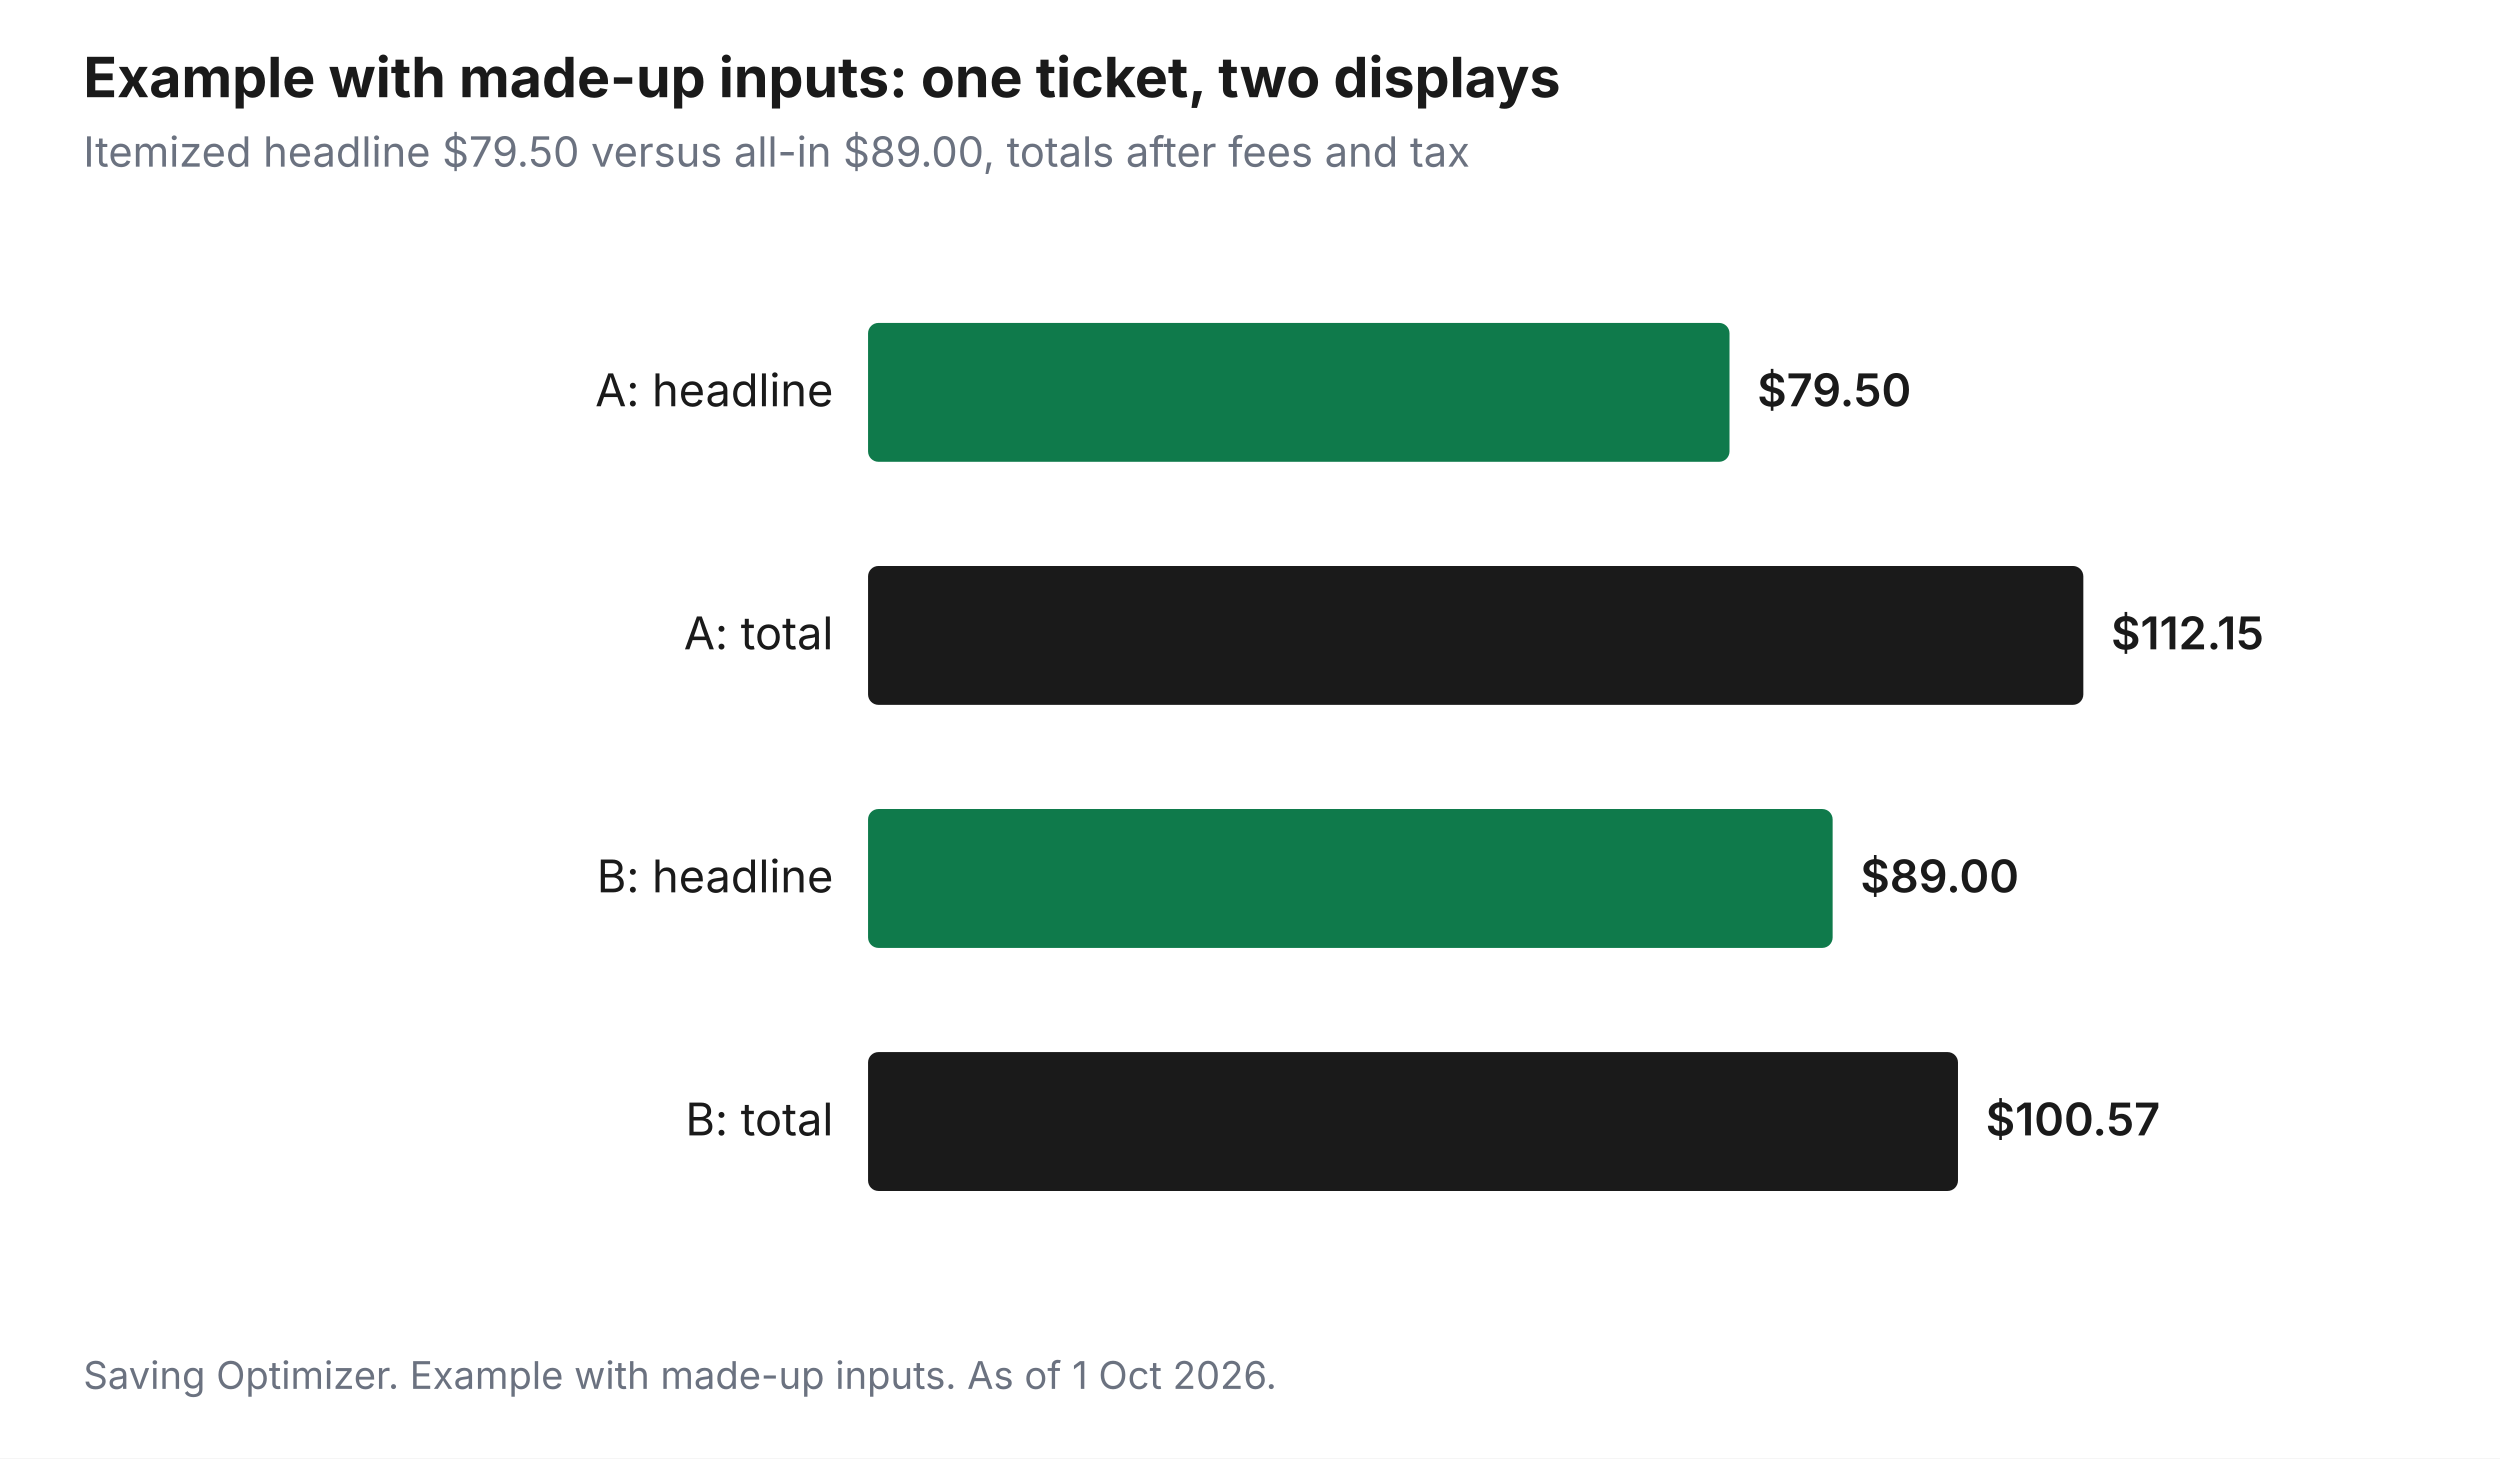
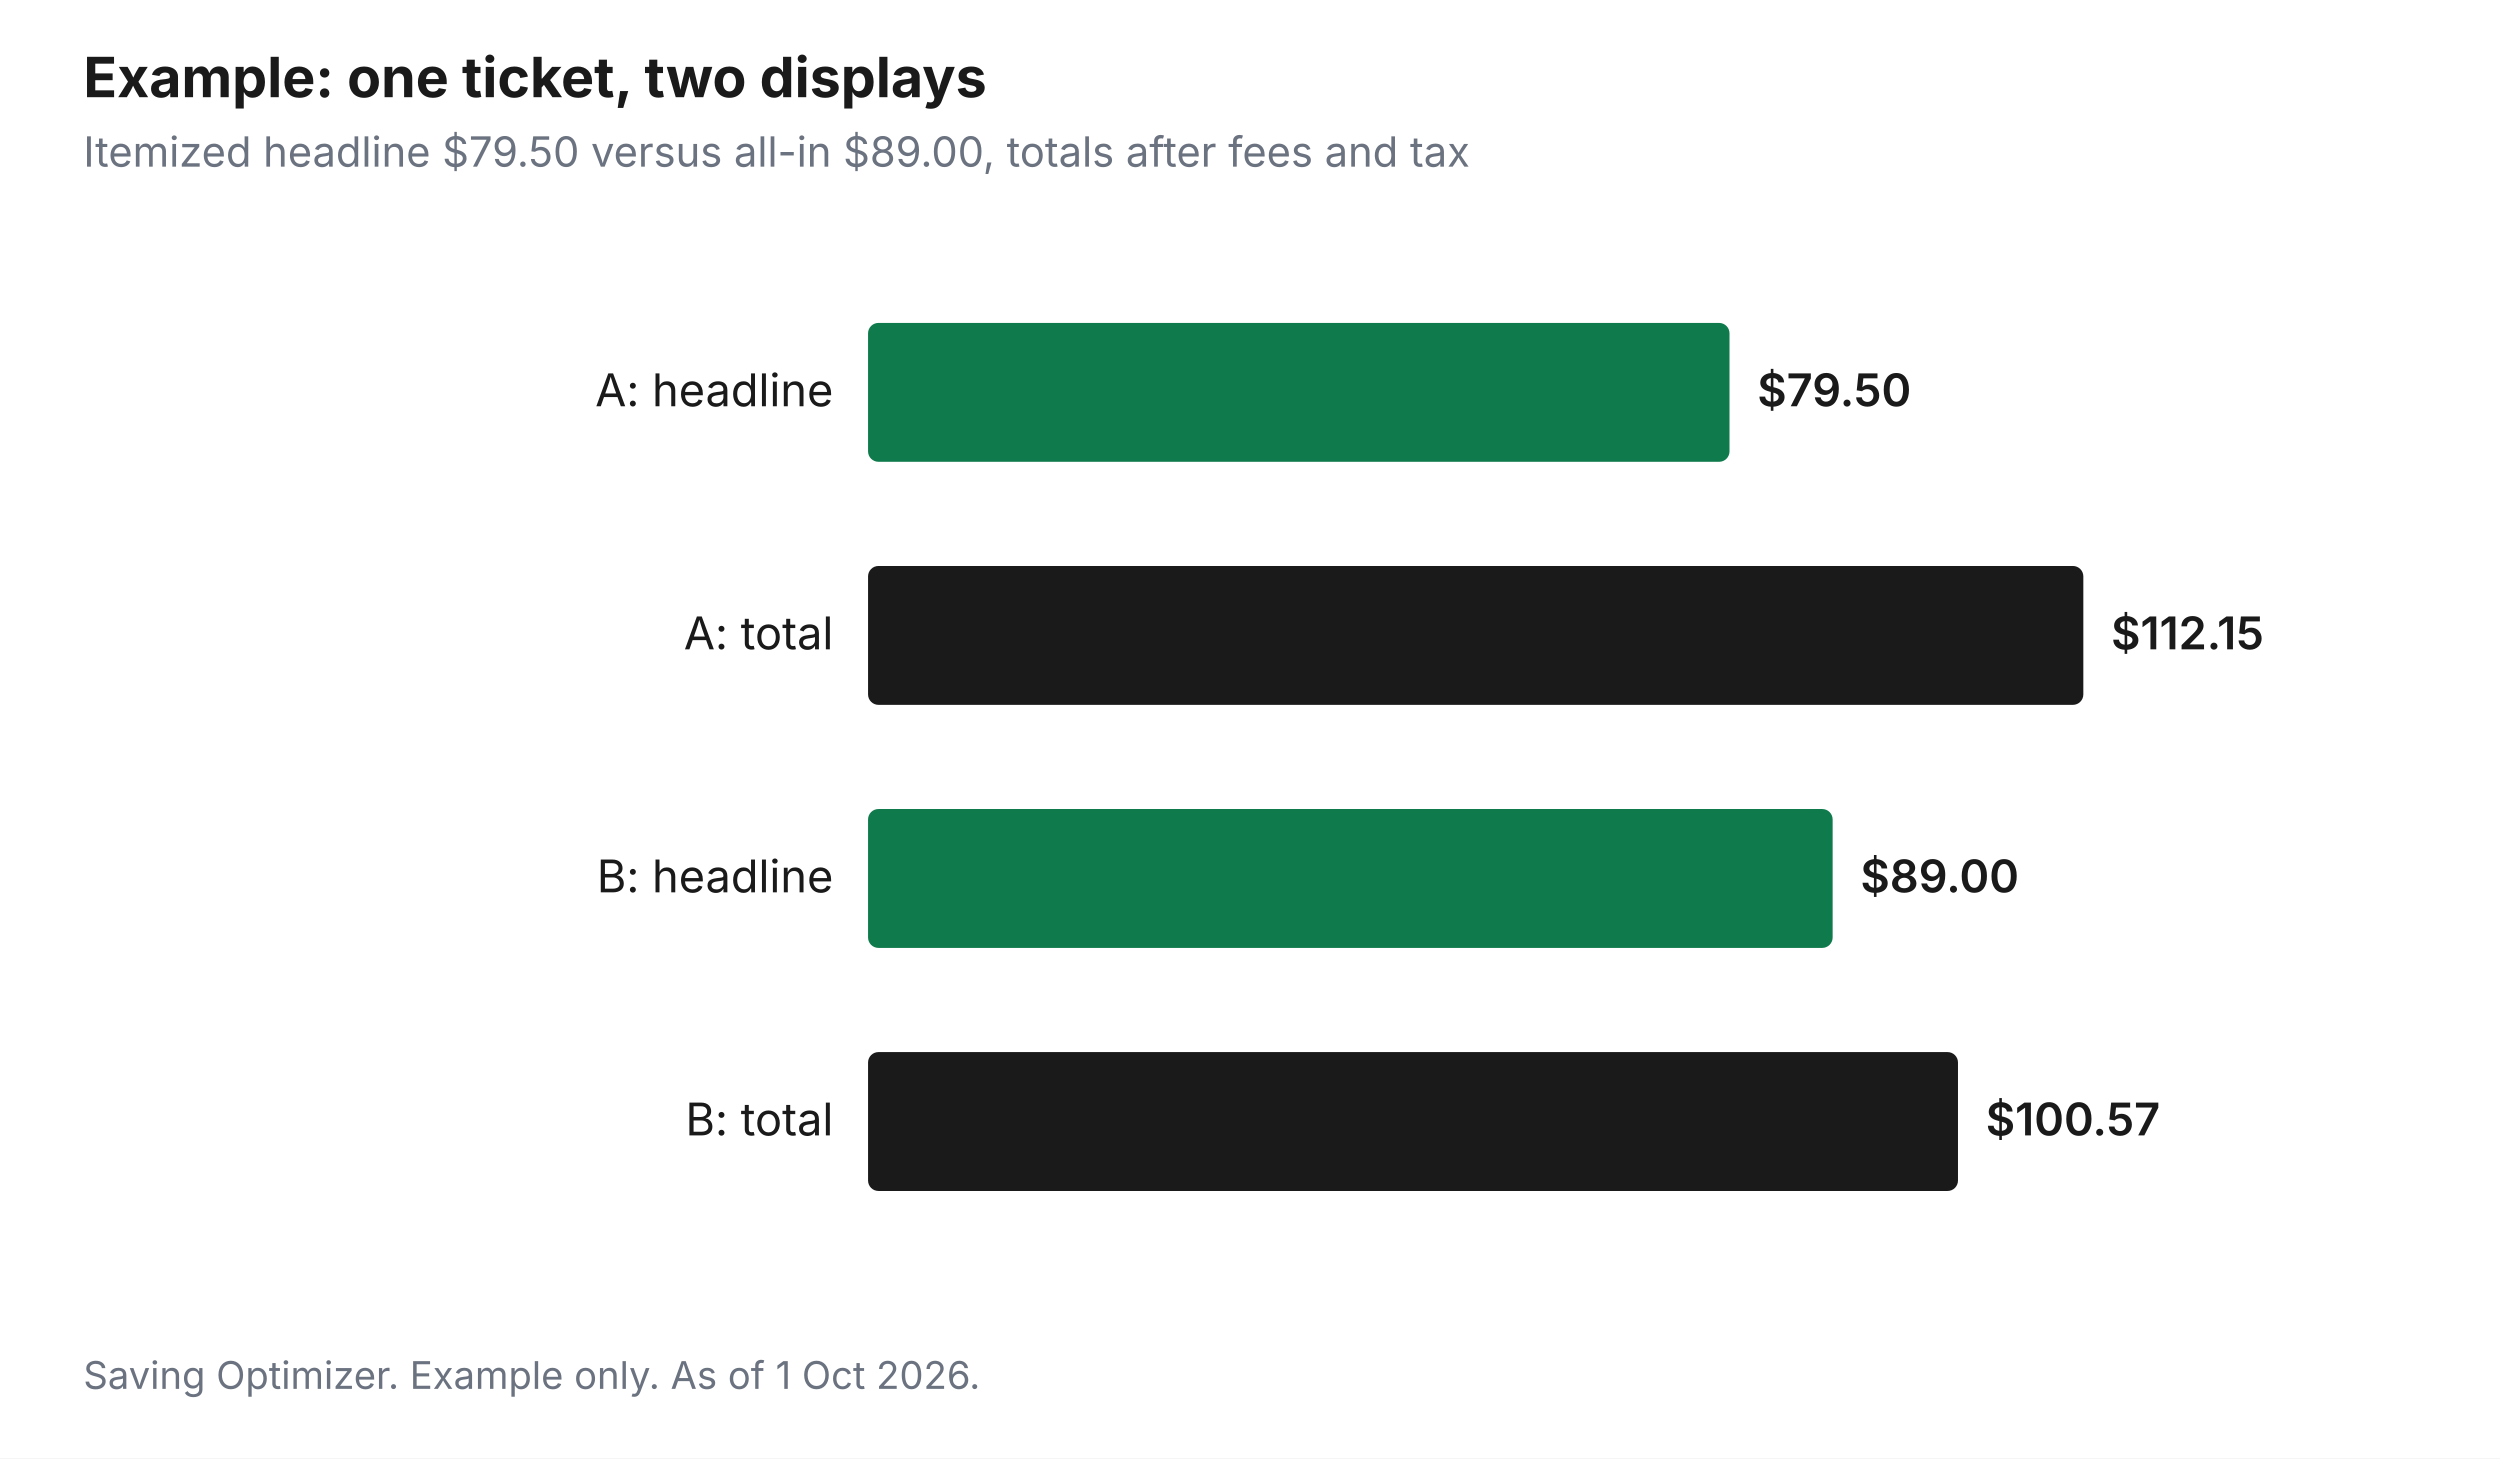
<svg xmlns="http://www.w3.org/2000/svg" viewBox="0 0 720 420" width="720" height="420" role="img" aria-labelledby="t d">
  <rect width="720" height="420" fill="#FFFFFF" />
-   <text x="24" y="28" font-family="Inter, Arial, sans-serif" font-size="16" font-weight="700" fill="#1A1A1A">Example with made-up inputs: one ticket, two displays</text>
+   <text x="24" y="28" font-family="Inter, Arial, sans-serif" font-size="16" font-weight="700" fill="#1A1A1A">Example: one ticket, two displays</text>
  <text x="24" y="48" font-family="Inter, Arial, sans-serif" font-size="12" fill="#6B7280">Itemized headline $79.50 versus all-in $89.00, totals after fees and tax</text>
  <text x="240" y="117.0" text-anchor="end" font-family="Inter, Arial, sans-serif" font-size="13" fill="#1A1A1A">A: headline</text>
  <rect x="250" y="93.0" width="248.1" height="40.0" rx="3" fill="#0F7A4B" />
  <text x="506.1" y="117.0" font-family="Inter, Arial, sans-serif" font-size="13" font-weight="600" fill="#1A1A1A">$79.50</text>
  <text x="240" y="187.0" text-anchor="end" font-family="Inter, Arial, sans-serif" font-size="13" fill="#1A1A1A">A: total</text>
  <rect x="250" y="163.0" width="350.0" height="40.0" rx="3" fill="#1A1A1A" />
  <text x="608.0" y="187.0" font-family="Inter, Arial, sans-serif" font-size="13" font-weight="600" fill="#1A1A1A">$112.15</text>
  <text x="240" y="257.0" text-anchor="end" font-family="Inter, Arial, sans-serif" font-size="13" fill="#1A1A1A">B: headline</text>
  <rect x="250" y="233.0" width="277.8" height="40.0" rx="3" fill="#0F7A4B" />
  <text x="535.8" y="257.0" font-family="Inter, Arial, sans-serif" font-size="13" font-weight="600" fill="#1A1A1A">$89.00</text>
  <text x="240" y="327.0" text-anchor="end" font-family="Inter, Arial, sans-serif" font-size="13" fill="#1A1A1A">B: total</text>
  <rect x="250" y="303.0" width="313.9" height="40.0" rx="3" fill="#1A1A1A" />
  <text x="571.9" y="327.0" font-family="Inter, Arial, sans-serif" font-size="13" font-weight="600" fill="#1A1A1A">$100.57</text>
-   <text x="24" y="400" font-family="Inter, Arial, sans-serif" font-size="11" fill="#6B7280">Saving Optimizer. Example with made-up inputs. As of 1 Oct 2026.</text>
+   <text x="24" y="400" font-family="Inter, Arial, sans-serif" font-size="11" fill="#6B7280">Saving Optimizer. Example only. As of 1 Oct 2026.</text>
</svg>
